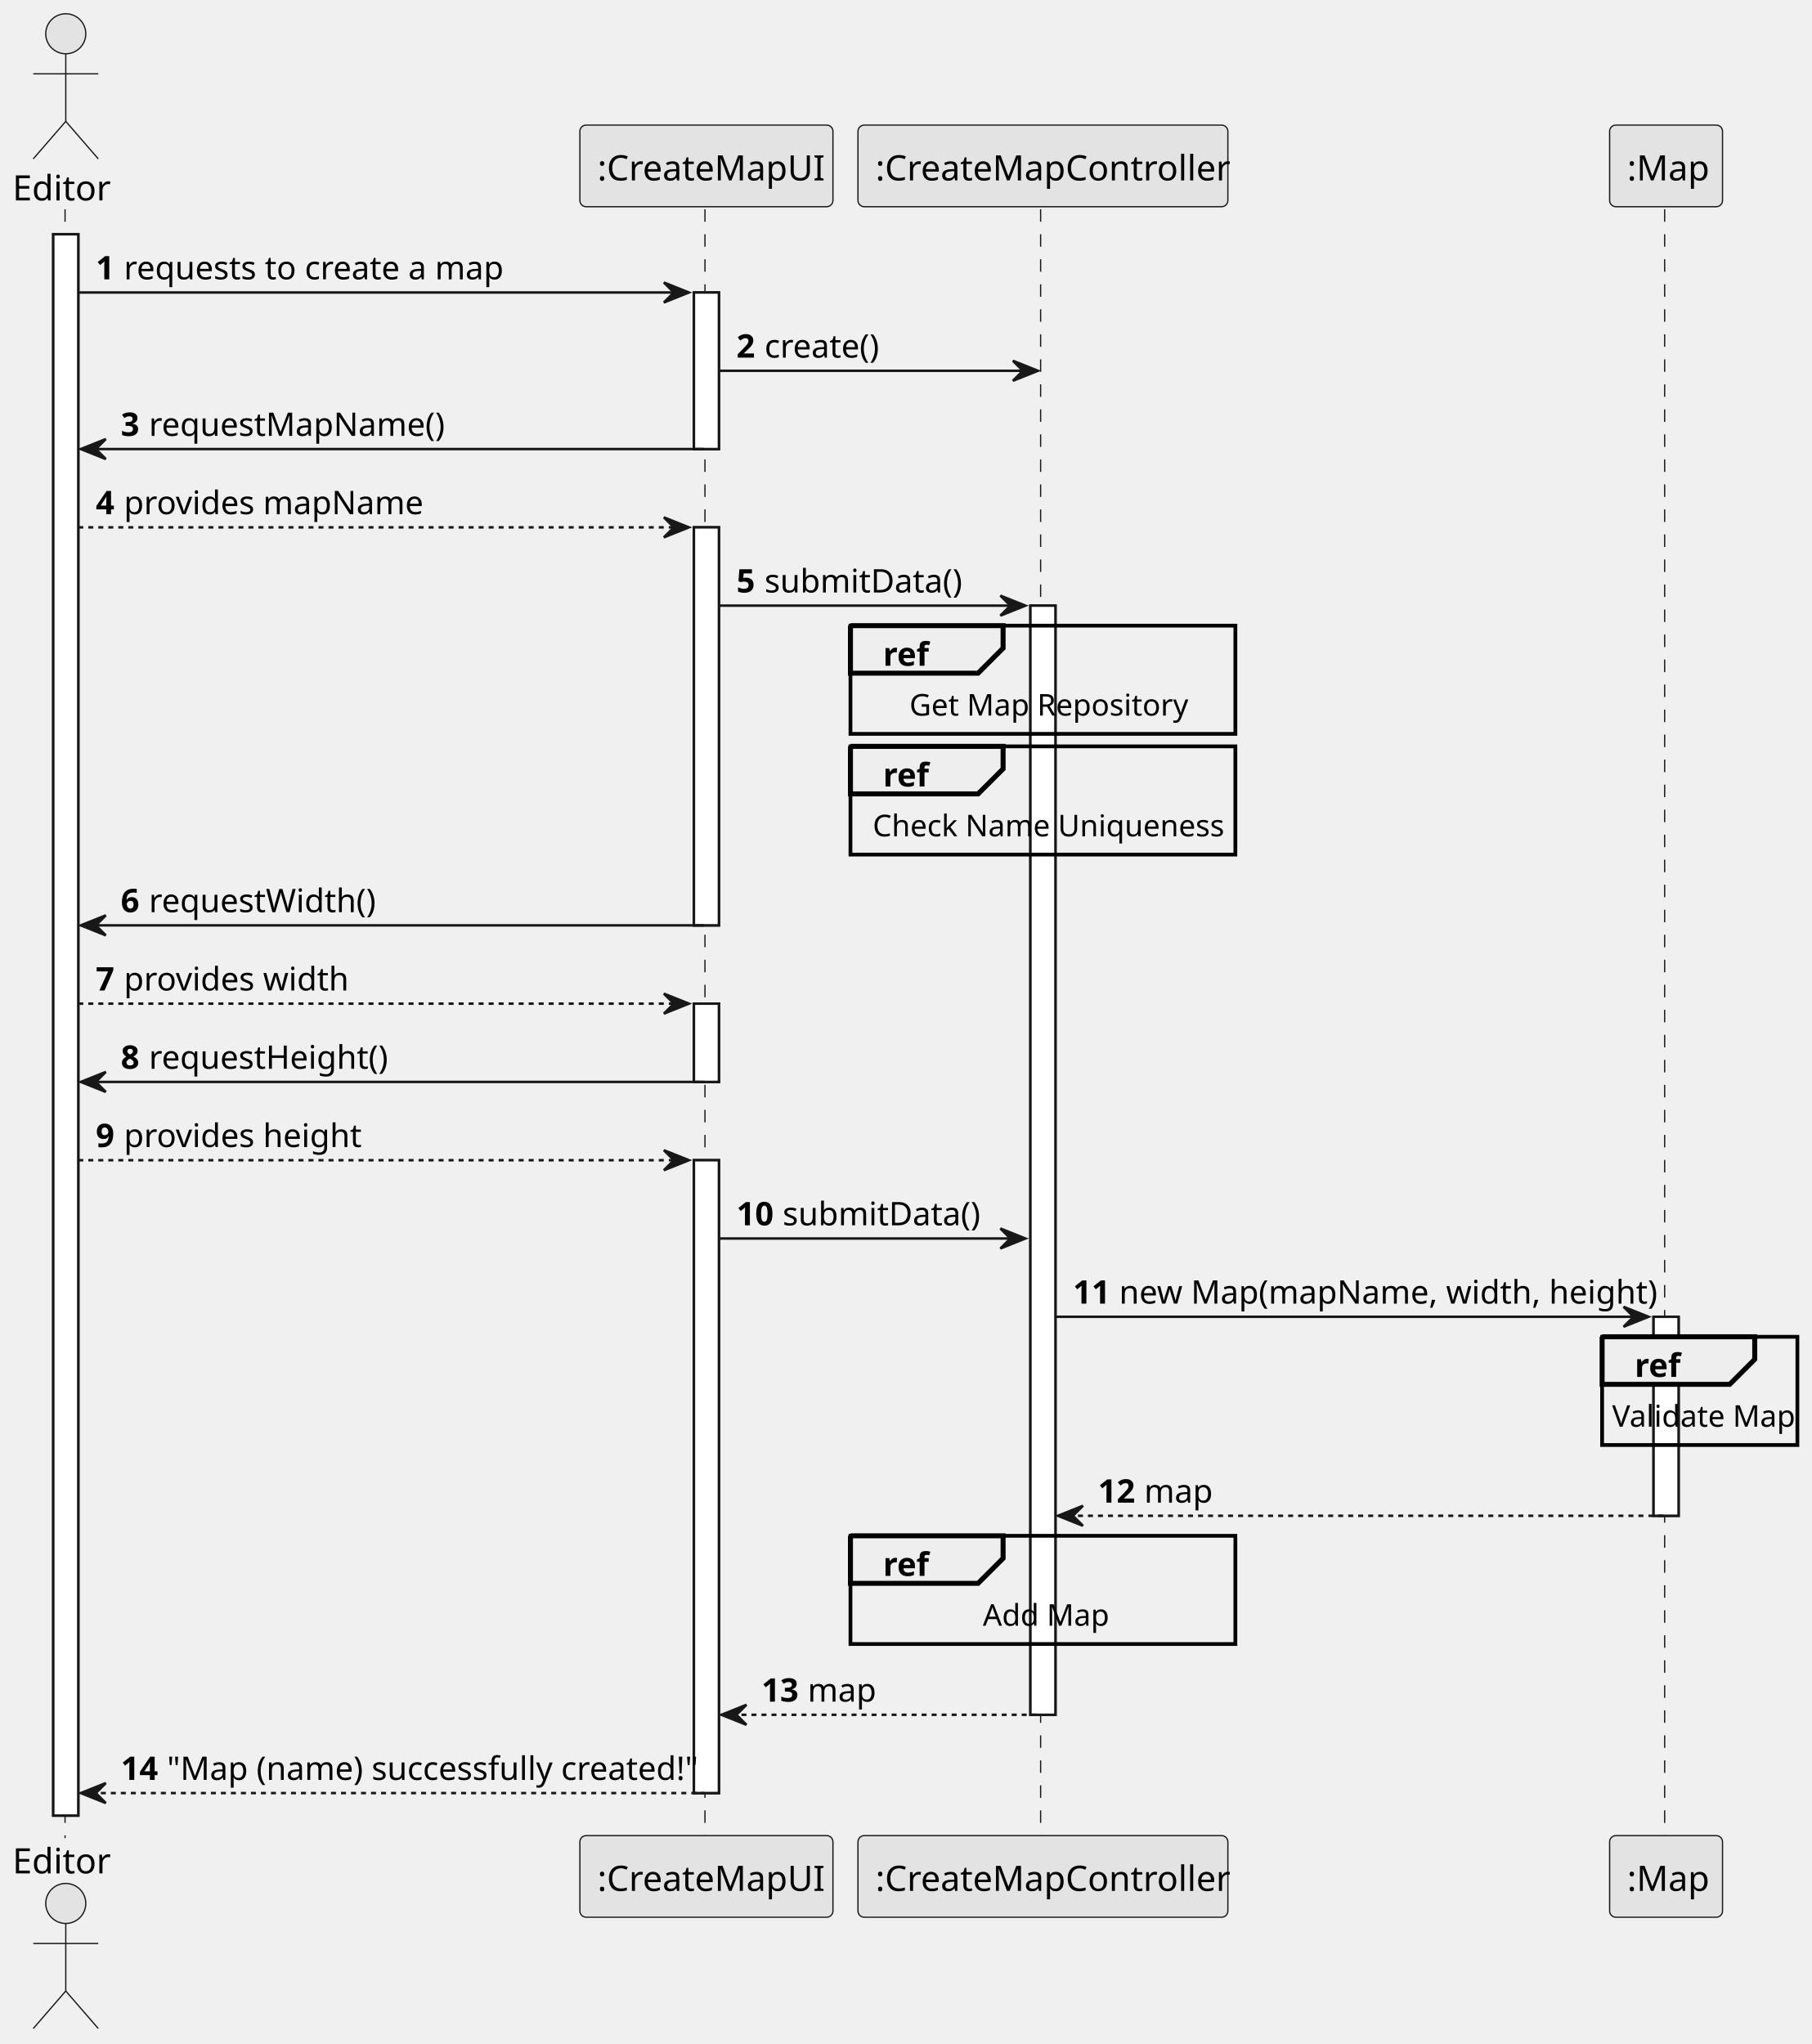
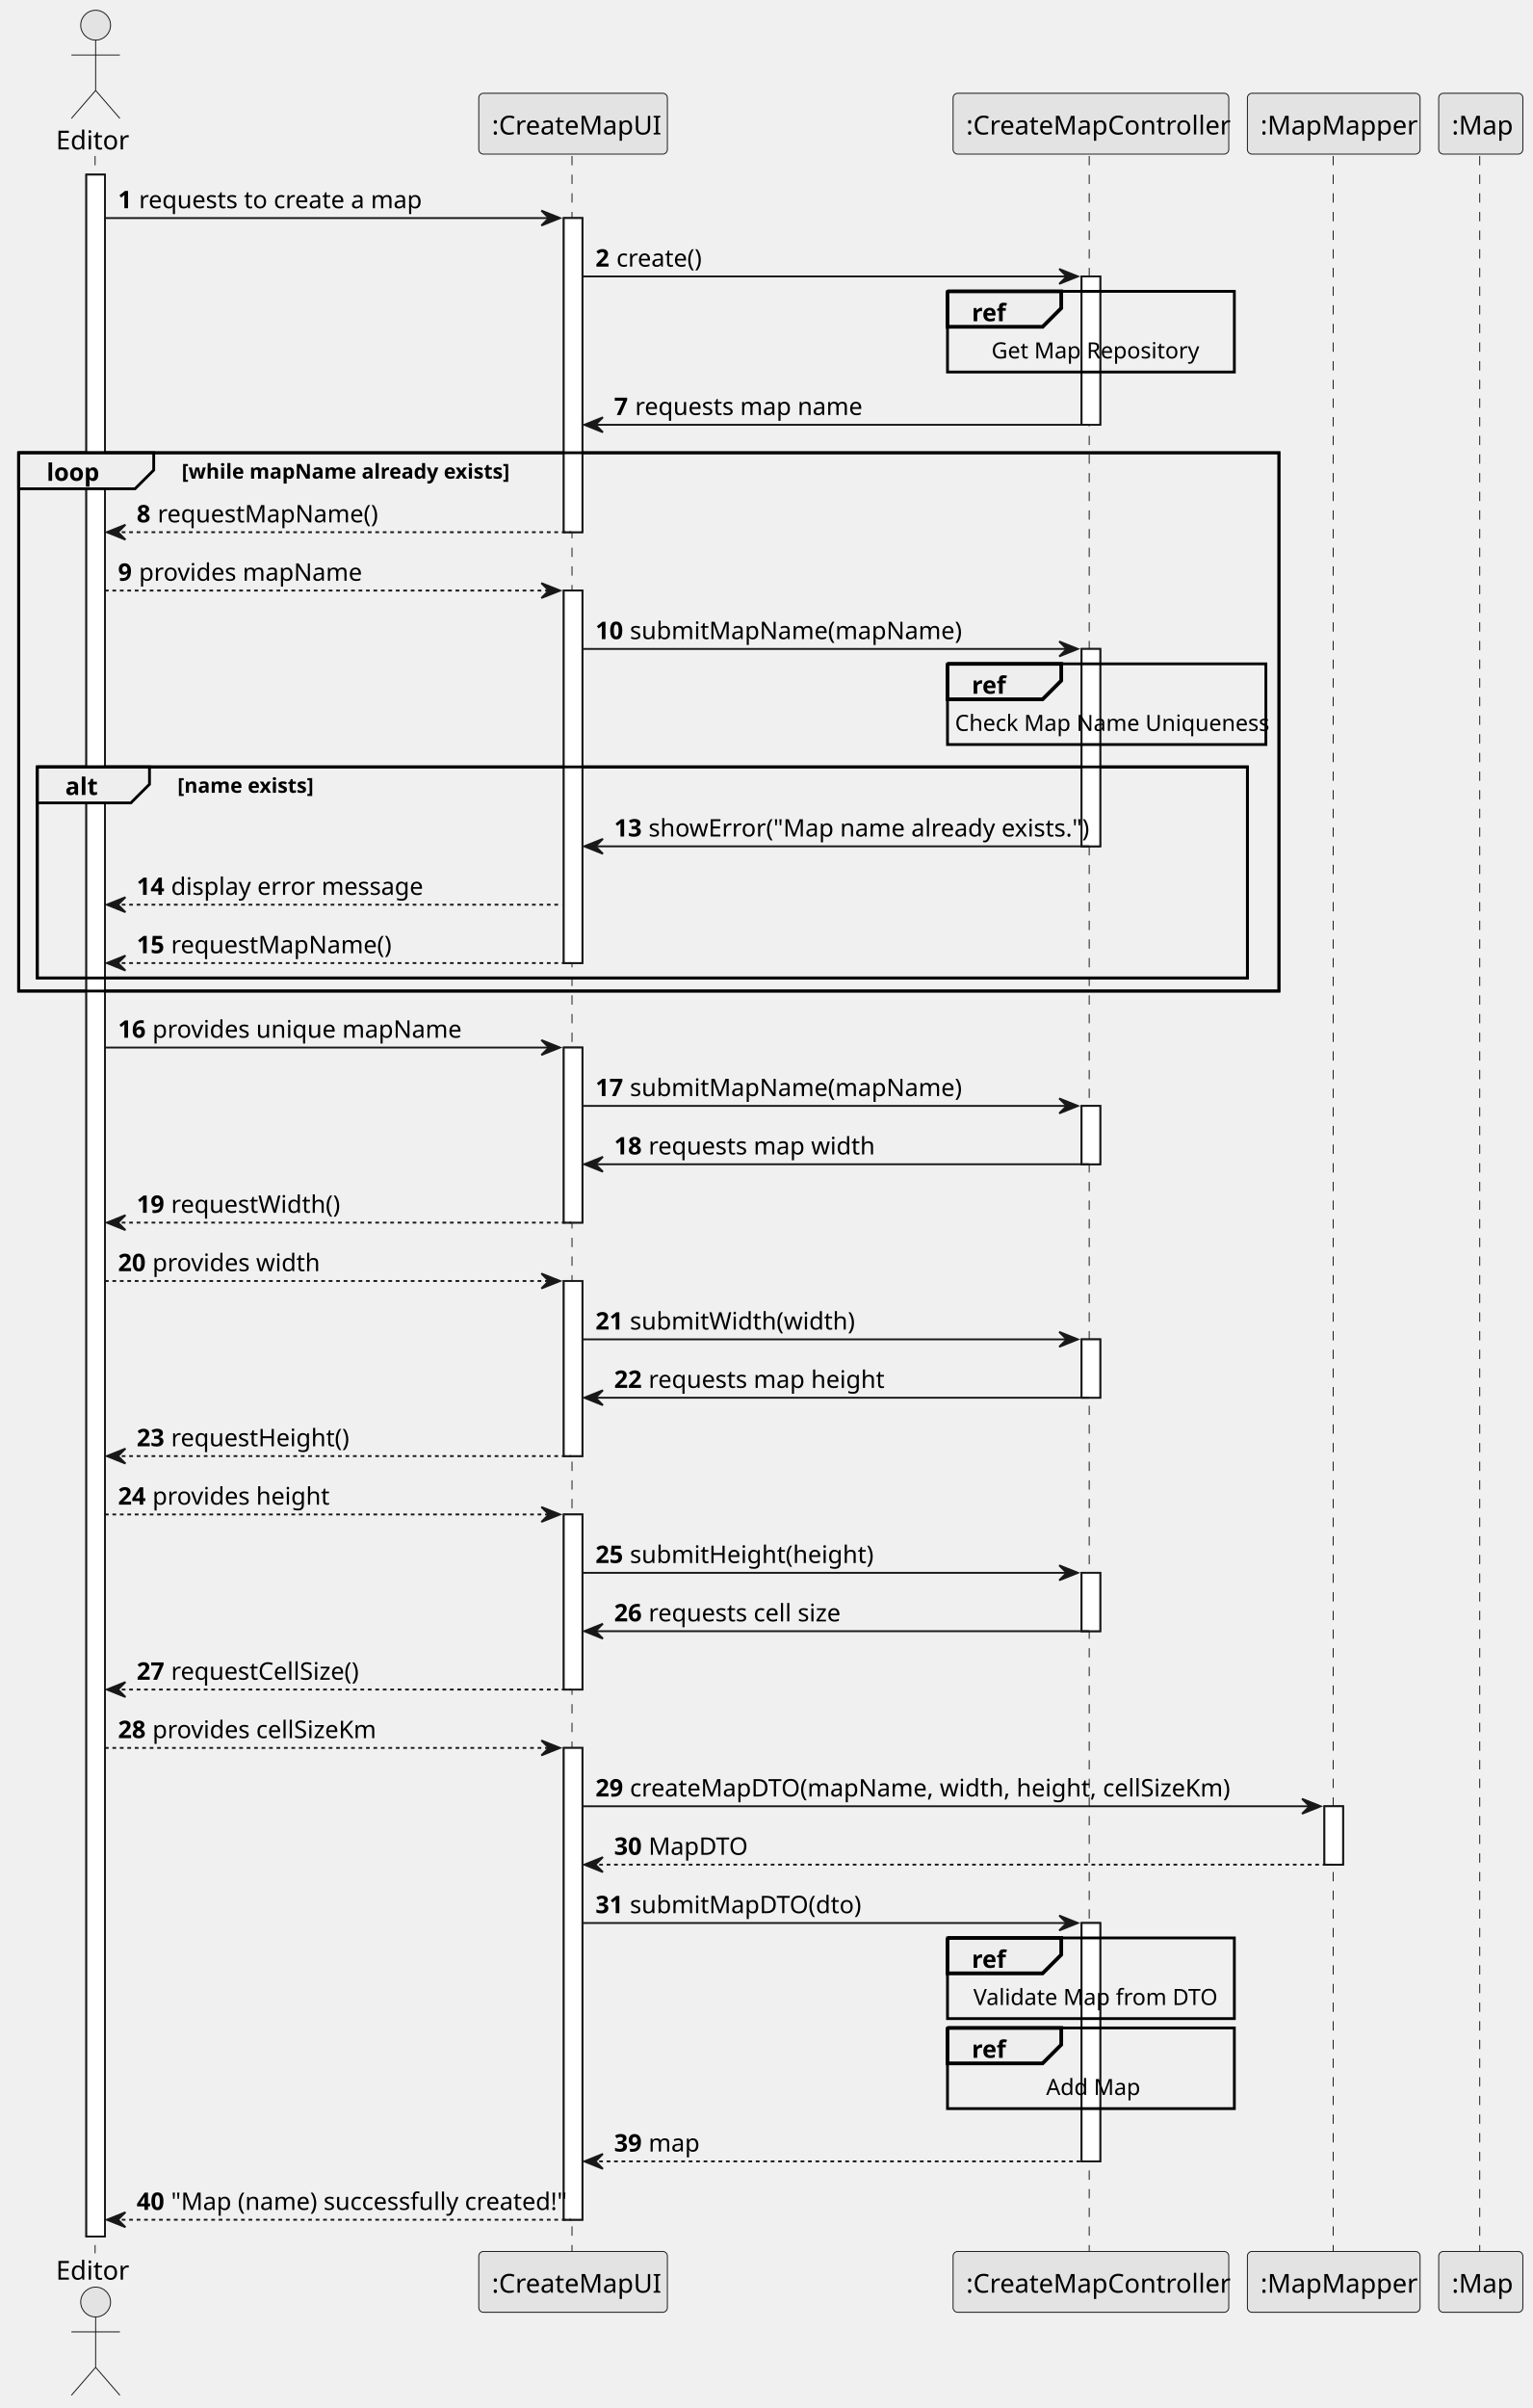
- <svg xmlns="http://www.w3.org/2000/svg" contentStyleType="text/css" height="817px" preserveAspectRatio="none" style="width:724px;height:817px;background:#FFFFFF;" version="1.1" viewBox="0 0 724 817" width="724px" zoomAndPan="magnify">
+ <svg xmlns="http://www.w3.org/2000/svg" contentStyleType="text/css" height="1291px" preserveAspectRatio="none" style="width:822px;height:1291px;background:#FFFFFF;" version="1.1" viewBox="0 0 822 1291" width="822px" zoomAndPan="magnify">
  <defs />
  <g>
-     <rect fill="#FFFFFF" height="632.082" style="stroke:#181818;stroke-width:1.0;" width="10" x="21.286" y="93.621" />
-     <rect fill="#FFFFFF" height="62.582" style="stroke:#181818;stroke-width:1.0;" width="10" x="277.328" y="116.912" />
-     <rect fill="#FFFFFF" height="159.086" style="stroke:#181818;stroke-width:1.0;" width="10" x="277.328" y="210.785" />
-     <rect fill="#FFFFFF" height="31.291" style="stroke:#181818;stroke-width:1.0;" width="10" x="277.328" y="401.162" />
-     <rect fill="#FFFFFF" height="252.959" style="stroke:#181818;stroke-width:1.0;" width="10" x="277.328" y="463.744" />
-     <rect fill="#FFFFFF" height="443.336" style="stroke:#181818;stroke-width:1.0;" width="10" x="411.817" y="242.076" />
-     <rect fill="#FFFFFF" height="79.543" style="stroke:#181818;stroke-width:1.0;" width="10" x="660.866" y="526.326" />
-     <line style="stroke:#181818;stroke-width:0.5;stroke-dasharray:5.0,5.0;" x1="26" x2="26" y1="83.621" y2="734.703" />
-     <line style="stroke:#181818;stroke-width:0.5;stroke-dasharray:5.0,5.0;" x1="281.756" x2="281.756" y1="83.621" y2="734.703" />
-     <line style="stroke:#181818;stroke-width:0.5;stroke-dasharray:5.0,5.0;" x1="415.9" x2="415.9" y1="83.621" y2="734.703" />
-     <line style="stroke:#181818;stroke-width:0.5;stroke-dasharray:5.0,5.0;" x1="665.304" x2="665.304" y1="83.621" y2="734.703" />
-     <text fill="#000000" font-family="sans-serif" font-size="14" lengthAdjust="spacing" textLength="36.572" x="5" y="80.107">Editor</text>
-     <ellipse cx="26.286" cy="13.5" fill="#E3E3E3" rx="8" ry="8" style="stroke:#181818;stroke-width:0.5;" />
-     <path d="M26.286,21.5 L26.286,48.5 M13.286,29.5 L39.286,29.5 M26.286,48.5 L13.286,63.5 M26.286,48.5 L39.286,63.5 " fill="none" style="stroke:#181818;stroke-width:0.5;" />
-     <text fill="#000000" font-family="sans-serif" font-size="14" lengthAdjust="spacing" textLength="36.572" x="5" y="748.811">Editor</text>
-     <ellipse cx="26.286" cy="760.824" fill="#E3E3E3" rx="8" ry="8" style="stroke:#181818;stroke-width:0.5;" />
-     <path d="M26.286,768.824 L26.286,795.824 M13.286,776.824 L39.286,776.824 M26.286,795.824 L13.286,810.824 M26.286,795.824 L39.286,810.824 " fill="none" style="stroke:#181818;stroke-width:0.5;" />
-     <rect fill="#E3E3E3" height="32.621" rx="2.5" ry="2.5" style="stroke:#181818;stroke-width:0.5;" width="101.144" x="231.756" y="50" />
-     <text fill="#000000" font-family="sans-serif" font-size="14" lengthAdjust="spacing" textLength="87.144" x="238.756" y="72.107">:CreateMapUI</text>
-     <rect fill="#E3E3E3" height="32.621" rx="2.5" ry="2.5" style="stroke:#181818;stroke-width:0.5;" width="101.144" x="231.756" y="733.703" />
-     <text fill="#000000" font-family="sans-serif" font-size="14" lengthAdjust="spacing" textLength="87.144" x="238.756" y="755.811">:CreateMapUI</text>
-     <rect fill="#E3E3E3" height="32.621" rx="2.5" ry="2.5" style="stroke:#181818;stroke-width:0.5;" width="147.834" x="342.9" y="50" />
-     <text fill="#000000" font-family="sans-serif" font-size="14" lengthAdjust="spacing" textLength="133.834" x="349.9" y="72.107">:CreateMapController</text>
-     <rect fill="#E3E3E3" height="32.621" rx="2.5" ry="2.5" style="stroke:#181818;stroke-width:0.5;" width="147.834" x="342.9" y="733.703" />
-     <text fill="#000000" font-family="sans-serif" font-size="14" lengthAdjust="spacing" textLength="133.834" x="349.9" y="755.811">:CreateMapController</text>
-     <rect fill="#E3E3E3" height="32.621" rx="2.5" ry="2.5" style="stroke:#181818;stroke-width:0.5;" width="45.124" x="643.304" y="50" />
-     <text fill="#000000" font-family="sans-serif" font-size="14" lengthAdjust="spacing" textLength="31.124" x="650.304" y="72.107">:Map</text>
-     <rect fill="#E3E3E3" height="32.621" rx="2.5" ry="2.5" style="stroke:#181818;stroke-width:0.5;" width="45.124" x="643.304" y="733.703" />
-     <text fill="#000000" font-family="sans-serif" font-size="14" lengthAdjust="spacing" textLength="31.124" x="650.304" y="755.811">:Map</text>
-     <rect fill="#FFFFFF" height="632.082" style="stroke:#181818;stroke-width:1.0;" width="10" x="21.286" y="93.621" />
-     <rect fill="#FFFFFF" height="62.582" style="stroke:#181818;stroke-width:1.0;" width="10" x="277.328" y="116.912" />
-     <rect fill="#FFFFFF" height="159.086" style="stroke:#181818;stroke-width:1.0;" width="10" x="277.328" y="210.785" />
-     <rect fill="#FFFFFF" height="31.291" style="stroke:#181818;stroke-width:1.0;" width="10" x="277.328" y="401.162" />
-     <rect fill="#FFFFFF" height="252.959" style="stroke:#181818;stroke-width:1.0;" width="10" x="277.328" y="463.744" />
-     <rect fill="#FFFFFF" height="443.336" style="stroke:#181818;stroke-width:1.0;" width="10" x="411.817" y="242.076" />
-     <rect fill="#FFFFFF" height="79.543" style="stroke:#181818;stroke-width:1.0;" width="10" x="660.866" y="526.326" />
-     <polygon fill="#181818" points="265.328,112.912,275.328,116.912,265.328,120.912,269.328,116.912" style="stroke:#181818;stroke-width:1.0;" />
-     <line style="stroke:#181818;stroke-width:1.0;" x1="31.286" x2="271.328" y1="116.912" y2="116.912" />
-     <text fill="#000000" font-family="sans-serif" font-size="13" font-weight="bold" lengthAdjust="spacing" textLength="7.23" x="38.286" y="111.649">1</text>
-     <text fill="#000000" font-family="sans-serif" font-size="13" lengthAdjust="spacing" textLength="143.8" x="49.516" y="111.649">requests to create a map</text>
-     <polygon fill="#181818" points="404.817,144.203,414.817,148.203,404.817,152.203,408.817,148.203" style="stroke:#181818;stroke-width:1.0;" />
-     <line style="stroke:#181818;stroke-width:1.0;" x1="287.328" x2="410.817" y1="148.203" y2="148.203" />
-     <text fill="#000000" font-family="sans-serif" font-size="13" font-weight="bold" lengthAdjust="spacing" textLength="7.23" x="294.328" y="142.94">2</text>
-     <text fill="#000000" font-family="sans-serif" font-size="13" lengthAdjust="spacing" textLength="44.789" x="305.558" y="142.94">create()</text>
-     <polygon fill="#181818" points="42.286,175.494,32.286,179.494,42.286,183.494,38.286,179.494" style="stroke:#181818;stroke-width:1.0;" />
-     <line style="stroke:#181818;stroke-width:1.0;" x1="36.286" x2="281.328" y1="179.494" y2="179.494" />
-     <text fill="#000000" font-family="sans-serif" font-size="13" font-weight="bold" lengthAdjust="spacing" textLength="7.23" x="48.286" y="174.231">3</text>
-     <text fill="#000000" font-family="sans-serif" font-size="13" lengthAdjust="spacing" textLength="111.985" x="59.516" y="174.231">requestMapName()</text>
-     <polygon fill="#181818" points="265.328,206.785,275.328,210.785,265.328,214.785,269.328,210.785" style="stroke:#181818;stroke-width:1.0;" />
-     <line style="stroke:#181818;stroke-width:1.0;stroke-dasharray:2.0,2.0;" x1="31.286" x2="271.328" y1="210.785" y2="210.785" />
-     <text fill="#000000" font-family="sans-serif" font-size="13" font-weight="bold" lengthAdjust="spacing" textLength="7.23" x="38.286" y="205.523">4</text>
-     <text fill="#000000" font-family="sans-serif" font-size="13" lengthAdjust="spacing" textLength="112.715" x="49.516" y="205.523">provides mapName</text>
-     <polygon fill="#181818" points="399.817,238.076,409.817,242.076,399.817,246.076,403.817,242.076" style="stroke:#181818;stroke-width:1.0;" />
-     <line style="stroke:#181818;stroke-width:1.0;" x1="287.328" x2="405.817" y1="242.076" y2="242.076" />
-     <text fill="#000000" font-family="sans-serif" font-size="13" font-weight="bold" lengthAdjust="spacing" textLength="7.23" x="294.328" y="236.814">5</text>
-     <text fill="#000000" font-family="sans-serif" font-size="13" lengthAdjust="spacing" textLength="74.407" x="305.558" y="236.814">submitData()</text>
-     <rect fill="none" height="43.252" style="stroke:#000000;stroke-width:1.5;" width="153.834" x="339.9" y="250.076" />
-     <path d="M339.9,250.076 L400.9,250.076 L400.9,259.076 L390.9,269.076 L339.9,269.076 L339.9,250.076 " fill="#EEEEEE" style="stroke:#000000;stroke-width:2.0;" />
-     <text fill="#000000" font-family="sans-serif" font-size="13" font-weight="bold" lengthAdjust="spacing" textLength="16.618" x="352.9" y="266.104">ref</text>
-     <text fill="#000000" font-family="sans-serif" font-size="12" lengthAdjust="spacing" textLength="106.711" x="363.462" y="286.025">Get Map Repository</text>
-     <rect fill="none" height="43.252" style="stroke:#000000;stroke-width:1.5;" width="153.834" x="339.9" y="298.328" />
-     <path d="M339.9,298.328 L400.9,298.328 L400.9,307.328 L390.9,317.328 L339.9,317.328 L339.9,298.328 " fill="#EEEEEE" style="stroke:#000000;stroke-width:2.0;" />
-     <text fill="#000000" font-family="sans-serif" font-size="13" font-weight="bold" lengthAdjust="spacing" textLength="16.618" x="352.9" y="314.356">ref</text>
-     <text fill="#000000" font-family="sans-serif" font-size="12" lengthAdjust="spacing" textLength="136.066" x="348.784" y="334.277">Check Name Uniqueness</text>
-     <polygon fill="#181818" points="42.286,365.871,32.286,369.871,42.286,373.871,38.286,369.871" style="stroke:#181818;stroke-width:1.0;" />
-     <line style="stroke:#181818;stroke-width:1.0;" x1="36.286" x2="281.328" y1="369.871" y2="369.871" />
-     <text fill="#000000" font-family="sans-serif" font-size="13" font-weight="bold" lengthAdjust="spacing" textLength="7.23" x="48.286" y="364.608">6</text>
-     <text fill="#000000" font-family="sans-serif" font-size="13" lengthAdjust="spacing" textLength="85.249" x="59.516" y="364.608">requestWidth()</text>
-     <polygon fill="#181818" points="265.328,397.162,275.328,401.162,265.328,405.162,269.328,401.162" style="stroke:#181818;stroke-width:1.0;" />
-     <line style="stroke:#181818;stroke-width:1.0;stroke-dasharray:2.0,2.0;" x1="31.286" x2="271.328" y1="401.162" y2="401.162" />
-     <text fill="#000000" font-family="sans-serif" font-size="13" font-weight="bold" lengthAdjust="spacing" textLength="7.23" x="38.286" y="395.899">7</text>
-     <text fill="#000000" font-family="sans-serif" font-size="13" lengthAdjust="spacing" textLength="83.097" x="49.516" y="395.899">provides width</text>
-     <polygon fill="#181818" points="42.286,428.453,32.286,432.453,42.286,436.453,38.286,432.453" style="stroke:#181818;stroke-width:1.0;" />
-     <line style="stroke:#181818;stroke-width:1.0;" x1="36.286" x2="281.328" y1="432.453" y2="432.453" />
-     <text fill="#000000" font-family="sans-serif" font-size="13" font-weight="bold" lengthAdjust="spacing" textLength="7.23" x="48.286" y="427.19">8</text>
-     <text fill="#000000" font-family="sans-serif" font-size="13" lengthAdjust="spacing" textLength="89.597" x="59.516" y="427.19">requestHeight()</text>
-     <polygon fill="#181818" points="265.328,459.744,275.328,463.744,265.328,467.744,269.328,463.744" style="stroke:#181818;stroke-width:1.0;" />
-     <line style="stroke:#181818;stroke-width:1.0;stroke-dasharray:2.0,2.0;" x1="31.286" x2="271.328" y1="463.744" y2="463.744" />
-     <text fill="#000000" font-family="sans-serif" font-size="13" font-weight="bold" lengthAdjust="spacing" textLength="7.23" x="38.286" y="458.481">9</text>
-     <text fill="#000000" font-family="sans-serif" font-size="13" lengthAdjust="spacing" textLength="88.169" x="49.516" y="458.481">provides height</text>
-     <polygon fill="#181818" points="399.817,491.035,409.817,495.035,399.817,499.035,403.817,495.035" style="stroke:#181818;stroke-width:1.0;" />
-     <line style="stroke:#181818;stroke-width:1.0;" x1="287.328" x2="405.817" y1="495.035" y2="495.035" />
-     <text fill="#000000" font-family="sans-serif" font-size="13" font-weight="bold" lengthAdjust="spacing" textLength="14.46" x="294.328" y="489.772">10</text>
-     <text fill="#000000" font-family="sans-serif" font-size="13" lengthAdjust="spacing" textLength="74.407" x="312.788" y="489.772">submitData()</text>
-     <polygon fill="#181818" points="648.866,522.326,658.866,526.326,648.866,530.326,652.866,526.326" style="stroke:#181818;stroke-width:1.0;" />
-     <line style="stroke:#181818;stroke-width:1.0;" x1="421.817" x2="654.866" y1="526.326" y2="526.326" />
-     <text fill="#000000" font-family="sans-serif" font-size="13" font-weight="bold" lengthAdjust="spacing" textLength="14.46" x="428.817" y="521.063">11</text>
-     <text fill="#000000" font-family="sans-serif" font-size="13" lengthAdjust="spacing" textLength="201.589" x="447.277" y="521.063">new Map(mapName, width, height)</text>
-     <rect fill="none" height="43.252" style="stroke:#000000;stroke-width:1.5;" width="78.043" x="640.304" y="534.326" />
-     <path d="M640.304,534.326 L701.304,534.326 L701.304,543.326 L691.304,553.326 L640.304,553.326 L640.304,534.326 " fill="#EEEEEE" style="stroke:#000000;stroke-width:2.0;" />
-     <text fill="#000000" font-family="sans-serif" font-size="13" font-weight="bold" lengthAdjust="spacing" textLength="16.618" x="653.304" y="550.355">ref</text>
-     <text fill="#000000" font-family="sans-serif" font-size="12" lengthAdjust="spacing" textLength="70.043" x="644.304" y="570.275">Validate Map</text>
-     <polygon fill="#181818" points="432.817,601.869,422.817,605.869,432.817,609.869,428.817,605.869" style="stroke:#181818;stroke-width:1.0;" />
-     <line style="stroke:#181818;stroke-width:1.0;stroke-dasharray:2.0,2.0;" x1="426.817" x2="664.866" y1="605.869" y2="605.869" />
-     <text fill="#000000" font-family="sans-serif" font-size="13" font-weight="bold" lengthAdjust="spacing" textLength="14.46" x="438.817" y="600.606">12</text>
-     <text fill="#000000" font-family="sans-serif" font-size="13" lengthAdjust="spacing" textLength="25.289" x="457.277" y="600.606">map</text>
-     <rect fill="none" height="43.252" style="stroke:#000000;stroke-width:1.5;" width="153.834" x="339.9" y="613.869" />
-     <path d="M339.9,613.869 L400.9,613.869 L400.9,622.869 L390.9,632.869 L339.9,632.869 L339.9,613.869 " fill="#EEEEEE" style="stroke:#000000;stroke-width:2.0;" />
-     <text fill="#000000" font-family="sans-serif" font-size="13" font-weight="bold" lengthAdjust="spacing" textLength="16.618" x="352.9" y="629.898">ref</text>
-     <text fill="#000000" font-family="sans-serif" font-size="12" lengthAdjust="spacing" textLength="48.029" x="392.803" y="649.818">Add Map</text>
-     <polygon fill="#181818" points="298.328,681.412,288.328,685.412,298.328,689.412,294.328,685.412" style="stroke:#181818;stroke-width:1.0;" />
-     <line style="stroke:#181818;stroke-width:1.0;stroke-dasharray:2.0,2.0;" x1="292.328" x2="415.817" y1="685.412" y2="685.412" />
-     <text fill="#000000" font-family="sans-serif" font-size="13" font-weight="bold" lengthAdjust="spacing" textLength="14.46" x="304.328" y="680.149">13</text>
-     <text fill="#000000" font-family="sans-serif" font-size="13" lengthAdjust="spacing" textLength="25.289" x="322.788" y="680.149">map</text>
-     <polygon fill="#181818" points="42.286,712.703,32.286,716.703,42.286,720.703,38.286,716.703" style="stroke:#181818;stroke-width:1.0;" />
-     <line style="stroke:#181818;stroke-width:1.0;stroke-dasharray:2.0,2.0;" x1="36.286" x2="281.328" y1="716.703" y2="716.703" />
-     <text fill="#000000" font-family="sans-serif" font-size="13" font-weight="bold" lengthAdjust="spacing" textLength="14.46" x="48.286" y="711.44">14</text>
-     <text fill="#000000" font-family="sans-serif" font-size="13" lengthAdjust="spacing" textLength="203.582" x="66.746" y="711.44">"Map (name) successfully created!"</text>
+     <rect fill="#FFFFFF" height="1105.447" style="stroke:#181818;stroke-width:1.0;" width="10" x="46.286" y="93.621" />
+     <rect fill="#FFFFFF" height="168.416" style="stroke:#181818;stroke-width:1.0;" width="10" x="302.328" y="116.912" />
+     <rect fill="#FFFFFF" height="199.707" style="stroke:#181818;stroke-width:1.0;" width="10" x="302.328" y="316.619" />
+     <rect fill="#FFFFFF" height="93.873" style="stroke:#181818;stroke-width:1.0;" width="10" x="302.328" y="561.617" />
+     <rect fill="#FFFFFF" height="93.873" style="stroke:#181818;stroke-width:1.0;" width="10" x="302.328" y="686.781" />
+     <rect fill="#FFFFFF" height="93.873" style="stroke:#181818;stroke-width:1.0;" width="10" x="302.328" y="811.945" />
+     <rect fill="#FFFFFF" height="252.959" style="stroke:#181818;stroke-width:1.0;" width="10" x="302.328" y="937.109" />
+     <rect fill="#FFFFFF" height="79.543" style="stroke:#181818;stroke-width:1.0;" width="10" x="580.035" y="148.203" />
+     <rect fill="#FFFFFF" height="105.834" style="stroke:#181818;stroke-width:1.0;" width="10" x="580.035" y="347.91" />
+     <rect fill="#FFFFFF" height="31.291" style="stroke:#181818;stroke-width:1.0;" width="10" x="580.035" y="592.908" />
+     <rect fill="#FFFFFF" height="31.291" style="stroke:#181818;stroke-width:1.0;" width="10" x="580.035" y="718.072" />
+     <rect fill="#FFFFFF" height="31.291" style="stroke:#181818;stroke-width:1.0;" width="10" x="580.035" y="843.236" />
+     <rect fill="#FFFFFF" height="127.795" style="stroke:#181818;stroke-width:1.0;" width="10" x="580.035" y="1030.982" />
+     <rect fill="#FFFFFF" height="31.291" style="stroke:#181818;stroke-width:1.0;" width="10" x="710.248" y="968.4" />
+     <rect fill="none" height="288.58" style="stroke:#000000;stroke-width:1.5;" width="675.862" x="10" y="242.746" />
+     <rect fill="none" height="113.164" style="stroke:#000000;stroke-width:1.5;" width="648.952" x="20" y="411.162" />
+     <line style="stroke:#181818;stroke-width:0.5;stroke-dasharray:5.0,5.0;" x1="51" x2="51" y1="83.621" y2="1208.068" />
+     <line style="stroke:#181818;stroke-width:0.5;stroke-dasharray:5.0,5.0;" x1="306.756" x2="306.756" y1="83.621" y2="1208.068" />
+     <line style="stroke:#181818;stroke-width:0.5;stroke-dasharray:5.0,5.0;" x1="584.118" x2="584.118" y1="83.621" y2="1208.068" />
+     <line style="stroke:#181818;stroke-width:0.5;stroke-dasharray:5.0,5.0;" x1="714.952" x2="714.952" y1="83.621" y2="1208.068" />
+     <line style="stroke:#181818;stroke-width:0.5;stroke-dasharray:5.0,5.0;" x1="793.544" x2="793.544" y1="83.621" y2="1208.068" />
+     <text fill="#000000" font-family="sans-serif" font-size="14" lengthAdjust="spacing" textLength="36.572" x="30" y="80.107">Editor</text>
+     <ellipse cx="51.286" cy="13.5" fill="#E3E3E3" rx="8" ry="8" style="stroke:#181818;stroke-width:0.5;" />
+     <path d="M51.286,21.5 L51.286,48.5 M38.286,29.5 L64.286,29.5 M51.286,48.5 L38.286,63.5 M51.286,48.5 L64.286,63.5 " fill="none" style="stroke:#181818;stroke-width:0.5;" />
+     <text fill="#000000" font-family="sans-serif" font-size="14" lengthAdjust="spacing" textLength="36.572" x="30" y="1222.176">Editor</text>
+     <ellipse cx="51.286" cy="1234.189" fill="#E3E3E3" rx="8" ry="8" style="stroke:#181818;stroke-width:0.5;" />
+     <path d="M51.286,1242.189 L51.286,1269.189 M38.286,1250.189 L64.286,1250.189 M51.286,1269.189 L38.286,1284.189 M51.286,1269.189 L64.286,1284.189 " fill="none" style="stroke:#181818;stroke-width:0.5;" />
+     <rect fill="#E3E3E3" height="32.621" rx="2.5" ry="2.5" style="stroke:#181818;stroke-width:0.5;" width="101.144" x="256.756" y="50" />
+     <text fill="#000000" font-family="sans-serif" font-size="14" lengthAdjust="spacing" textLength="87.144" x="263.756" y="72.107">:CreateMapUI</text>
+     <rect fill="#E3E3E3" height="32.621" rx="2.5" ry="2.5" style="stroke:#181818;stroke-width:0.5;" width="101.144" x="256.756" y="1207.068" />
+     <text fill="#000000" font-family="sans-serif" font-size="14" lengthAdjust="spacing" textLength="87.144" x="263.756" y="1229.176">:CreateMapUI</text>
+     <rect fill="#E3E3E3" height="32.621" rx="2.5" ry="2.5" style="stroke:#181818;stroke-width:0.5;" width="147.834" x="511.118" y="50" />
+     <text fill="#000000" font-family="sans-serif" font-size="14" lengthAdjust="spacing" textLength="133.834" x="518.118" y="72.107">:CreateMapController</text>
+     <rect fill="#E3E3E3" height="32.621" rx="2.5" ry="2.5" style="stroke:#181818;stroke-width:0.5;" width="147.834" x="511.118" y="1207.068" />
+     <text fill="#000000" font-family="sans-serif" font-size="14" lengthAdjust="spacing" textLength="133.834" x="518.118" y="1229.176">:CreateMapController</text>
+     <rect fill="#E3E3E3" height="32.621" rx="2.5" ry="2.5" style="stroke:#181818;stroke-width:0.5;" width="92.593" x="668.952" y="50" />
+     <text fill="#000000" font-family="sans-serif" font-size="14" lengthAdjust="spacing" textLength="78.593" x="675.952" y="72.107">:MapMapper</text>
+     <rect fill="#E3E3E3" height="32.621" rx="2.5" ry="2.5" style="stroke:#181818;stroke-width:0.5;" width="92.593" x="668.952" y="1207.068" />
+     <text fill="#000000" font-family="sans-serif" font-size="14" lengthAdjust="spacing" textLength="78.593" x="675.952" y="1229.176">:MapMapper</text>
+     <rect fill="#E3E3E3" height="32.621" rx="2.5" ry="2.5" style="stroke:#181818;stroke-width:0.5;" width="45.124" x="771.544" y="50" />
+     <text fill="#000000" font-family="sans-serif" font-size="14" lengthAdjust="spacing" textLength="31.124" x="778.544" y="72.107">:Map</text>
+     <rect fill="#E3E3E3" height="32.621" rx="2.5" ry="2.5" style="stroke:#181818;stroke-width:0.5;" width="45.124" x="771.544" y="1207.068" />
+     <text fill="#000000" font-family="sans-serif" font-size="14" lengthAdjust="spacing" textLength="31.124" x="778.544" y="1229.176">:Map</text>
+     <rect fill="#FFFFFF" height="1105.447" style="stroke:#181818;stroke-width:1.0;" width="10" x="46.286" y="93.621" />
+     <rect fill="#FFFFFF" height="168.416" style="stroke:#181818;stroke-width:1.0;" width="10" x="302.328" y="116.912" />
+     <rect fill="#FFFFFF" height="199.707" style="stroke:#181818;stroke-width:1.0;" width="10" x="302.328" y="316.619" />
+     <rect fill="#FFFFFF" height="93.873" style="stroke:#181818;stroke-width:1.0;" width="10" x="302.328" y="561.617" />
+     <rect fill="#FFFFFF" height="93.873" style="stroke:#181818;stroke-width:1.0;" width="10" x="302.328" y="686.781" />
+     <rect fill="#FFFFFF" height="93.873" style="stroke:#181818;stroke-width:1.0;" width="10" x="302.328" y="811.945" />
+     <rect fill="#FFFFFF" height="252.959" style="stroke:#181818;stroke-width:1.0;" width="10" x="302.328" y="937.109" />
+     <rect fill="#FFFFFF" height="79.543" style="stroke:#181818;stroke-width:1.0;" width="10" x="580.035" y="148.203" />
+     <rect fill="#FFFFFF" height="105.834" style="stroke:#181818;stroke-width:1.0;" width="10" x="580.035" y="347.91" />
+     <rect fill="#FFFFFF" height="31.291" style="stroke:#181818;stroke-width:1.0;" width="10" x="580.035" y="592.908" />
+     <rect fill="#FFFFFF" height="31.291" style="stroke:#181818;stroke-width:1.0;" width="10" x="580.035" y="718.072" />
+     <rect fill="#FFFFFF" height="31.291" style="stroke:#181818;stroke-width:1.0;" width="10" x="580.035" y="843.236" />
+     <rect fill="#FFFFFF" height="127.795" style="stroke:#181818;stroke-width:1.0;" width="10" x="580.035" y="1030.982" />
+     <rect fill="#FFFFFF" height="31.291" style="stroke:#181818;stroke-width:1.0;" width="10" x="710.248" y="968.4" />
+     <polygon fill="#181818" points="290.328,112.912,300.328,116.912,290.328,120.912,294.328,116.912" style="stroke:#181818;stroke-width:1.0;" />
+     <line style="stroke:#181818;stroke-width:1.0;" x1="56.286" x2="296.328" y1="116.912" y2="116.912" />
+     <text fill="#000000" font-family="sans-serif" font-size="13" font-weight="bold" lengthAdjust="spacing" textLength="7.23" x="63.286" y="111.649">1</text>
+     <text fill="#000000" font-family="sans-serif" font-size="13" lengthAdjust="spacing" textLength="143.8" x="74.516" y="111.649">requests to create a map</text>
+     <polygon fill="#181818" points="568.035,144.203,578.035,148.203,568.035,152.203,572.035,148.203" style="stroke:#181818;stroke-width:1.0;" />
+     <line style="stroke:#181818;stroke-width:1.0;" x1="312.328" x2="574.035" y1="148.203" y2="148.203" />
+     <text fill="#000000" font-family="sans-serif" font-size="13" font-weight="bold" lengthAdjust="spacing" textLength="7.23" x="319.328" y="142.94">2</text>
+     <text fill="#000000" font-family="sans-serif" font-size="13" lengthAdjust="spacing" textLength="44.789" x="330.558" y="142.94">create()</text>
+     <rect fill="none" height="43.252" style="stroke:#000000;stroke-width:1.5;" width="153.834" x="508.118" y="156.203" />
+     <path d="M508.118,156.203 L569.118,156.203 L569.118,165.203 L559.118,175.203 L508.118,175.203 L508.118,156.203 " fill="#EEEEEE" style="stroke:#000000;stroke-width:2.0;" />
+     <text fill="#000000" font-family="sans-serif" font-size="13" font-weight="bold" lengthAdjust="spacing" textLength="16.618" x="521.118" y="172.231">ref</text>
+     <text fill="#000000" font-family="sans-serif" font-size="12" lengthAdjust="spacing" textLength="106.711" x="531.679" y="192.152">Get Map Repository</text>
+     <polygon fill="#181818" points="323.328,223.746,313.328,227.746,323.328,231.746,319.328,227.746" style="stroke:#181818;stroke-width:1.0;" />
+     <line style="stroke:#181818;stroke-width:1.0;" x1="317.328" x2="584.035" y1="227.746" y2="227.746" />
+     <text fill="#000000" font-family="sans-serif" font-size="13" font-weight="bold" lengthAdjust="spacing" textLength="7.23" x="329.328" y="222.483">7</text>
+     <text fill="#000000" font-family="sans-serif" font-size="13" lengthAdjust="spacing" textLength="114.893" x="340.558" y="222.483">requests map name</text>
+     <path d="M10,242.746 L82.435,242.746 L82.435,252.037 L72.435,262.037 L10,262.037 L10,242.746 " fill="#EEEEEE" style="stroke:#000000;stroke-width:1.5;" />
+     <rect fill="none" height="288.58" style="stroke:#000000;stroke-width:1.5;" width="675.862" x="10" y="242.746" />
+     <text fill="#000000" font-family="sans-serif" font-size="13" font-weight="bold" lengthAdjust="spacing" textLength="27.435" x="25" y="257.774">loop</text>
+     <text fill="#000000" font-family="sans-serif" font-size="11" font-weight="bold" lengthAdjust="spacing" textLength="166.294" x="97.435" y="256.616">[while mapName already exists]</text>
+     <polygon fill="#181818" points="67.286,281.328,57.286,285.328,67.286,289.328,63.286,285.328" style="stroke:#181818;stroke-width:1.0;" />
+     <line style="stroke:#181818;stroke-width:1.0;stroke-dasharray:2.0,2.0;" x1="61.286" x2="306.328" y1="285.328" y2="285.328" />
+     <text fill="#000000" font-family="sans-serif" font-size="13" font-weight="bold" lengthAdjust="spacing" textLength="7.23" x="73.286" y="280.065">8</text>
+     <text fill="#000000" font-family="sans-serif" font-size="13" lengthAdjust="spacing" textLength="111.985" x="84.516" y="280.065">requestMapName()</text>
+     <polygon fill="#181818" points="290.328,312.619,300.328,316.619,290.328,320.619,294.328,316.619" style="stroke:#181818;stroke-width:1.0;" />
+     <line style="stroke:#181818;stroke-width:1.0;stroke-dasharray:2.0,2.0;" x1="56.286" x2="296.328" y1="316.619" y2="316.619" />
+     <text fill="#000000" font-family="sans-serif" font-size="13" font-weight="bold" lengthAdjust="spacing" textLength="7.23" x="63.286" y="311.356">9</text>
+     <text fill="#000000" font-family="sans-serif" font-size="13" lengthAdjust="spacing" textLength="112.715" x="74.516" y="311.356">provides mapName</text>
+     <polygon fill="#181818" points="568.035,343.91,578.035,347.91,568.035,351.91,572.035,347.91" style="stroke:#181818;stroke-width:1.0;" />
+     <line style="stroke:#181818;stroke-width:1.0;" x1="312.328" x2="574.035" y1="347.91" y2="347.91" />
+     <text fill="#000000" font-family="sans-serif" font-size="13" font-weight="bold" lengthAdjust="spacing" textLength="14.46" x="319.328" y="342.647">10</text>
+     <text fill="#000000" font-family="sans-serif" font-size="13" lengthAdjust="spacing" textLength="166.88" x="337.788" y="342.647">submitMapName(mapName)</text>
+     <rect fill="none" height="43.252" style="stroke:#000000;stroke-width:1.5;" width="170.744" x="508.118" y="355.91" />
+     <path d="M508.118,355.91 L569.118,355.91 L569.118,364.91 L559.118,374.91 L508.118,374.91 L508.118,355.91 " fill="#EEEEEE" style="stroke:#000000;stroke-width:2.0;" />
+     <text fill="#000000" font-family="sans-serif" font-size="13" font-weight="bold" lengthAdjust="spacing" textLength="16.618" x="521.118" y="371.938">ref</text>
+     <text fill="#000000" font-family="sans-serif" font-size="12" lengthAdjust="spacing" textLength="162.744" x="512.118" y="391.859">Check Map Name Uniqueness</text>
+     <path d="M20,411.162 L80.171,411.162 L80.171,420.453 L70.171,430.453 L20,430.453 L20,411.162 " fill="#EEEEEE" style="stroke:#000000;stroke-width:1.5;" />
+     <rect fill="none" height="113.164" style="stroke:#000000;stroke-width:1.5;" width="648.952" x="20" y="411.162" />
+     <text fill="#000000" font-family="sans-serif" font-size="13" font-weight="bold" lengthAdjust="spacing" textLength="15.171" x="35" y="426.19">alt</text>
+     <text fill="#000000" font-family="sans-serif" font-size="11" font-weight="bold" lengthAdjust="spacing" textLength="70.308" x="95.171" y="425.032">[name exists]</text>
+     <polygon fill="#181818" points="323.328,449.744,313.328,453.744,323.328,457.744,319.328,453.744" style="stroke:#181818;stroke-width:1.0;" />
+     <line style="stroke:#181818;stroke-width:1.0;" x1="317.328" x2="584.035" y1="453.744" y2="453.744" />
+     <text fill="#000000" font-family="sans-serif" font-size="13" font-weight="bold" lengthAdjust="spacing" textLength="14.46" x="329.328" y="448.481">13</text>
+     <text fill="#000000" font-family="sans-serif" font-size="13" lengthAdjust="spacing" textLength="225.247" x="347.788" y="448.481">showError("Map name already exists.")</text>
+     <polygon fill="#181818" points="67.286,481.035,57.286,485.035,67.286,489.035,63.286,485.035" style="stroke:#181818;stroke-width:1.0;" />
+     <line style="stroke:#181818;stroke-width:1.0;stroke-dasharray:2.0,2.0;" x1="61.286" x2="301.328" y1="485.035" y2="485.035" />
+     <text fill="#000000" font-family="sans-serif" font-size="13" font-weight="bold" lengthAdjust="spacing" textLength="14.46" x="73.286" y="479.772">14</text>
+     <text fill="#000000" font-family="sans-serif" font-size="13" lengthAdjust="spacing" textLength="127.886" x="91.746" y="479.772">display error message</text>
+     <polygon fill="#181818" points="67.286,512.326,57.286,516.326,67.286,520.326,63.286,516.326" style="stroke:#181818;stroke-width:1.0;" />
+     <line style="stroke:#181818;stroke-width:1.0;stroke-dasharray:2.0,2.0;" x1="61.286" x2="306.328" y1="516.326" y2="516.326" />
+     <text fill="#000000" font-family="sans-serif" font-size="13" font-weight="bold" lengthAdjust="spacing" textLength="14.46" x="73.286" y="511.063">15</text>
+     <text fill="#000000" font-family="sans-serif" font-size="13" lengthAdjust="spacing" textLength="111.985" x="91.746" y="511.063">requestMapName()</text>
+     <polygon fill="#181818" points="290.328,557.617,300.328,561.617,290.328,565.617,294.328,561.617" style="stroke:#181818;stroke-width:1.0;" />
+     <line style="stroke:#181818;stroke-width:1.0;" x1="56.286" x2="296.328" y1="561.617" y2="561.617" />
+     <text fill="#000000" font-family="sans-serif" font-size="13" font-weight="bold" lengthAdjust="spacing" textLength="14.46" x="63.286" y="556.355">16</text>
+     <text fill="#000000" font-family="sans-serif" font-size="13" lengthAdjust="spacing" textLength="155.365" x="81.746" y="556.355">provides unique mapName</text>
+     <polygon fill="#181818" points="568.035,588.908,578.035,592.908,568.035,596.908,572.035,592.908" style="stroke:#181818;stroke-width:1.0;" />
+     <line style="stroke:#181818;stroke-width:1.0;" x1="312.328" x2="574.035" y1="592.908" y2="592.908" />
+     <text fill="#000000" font-family="sans-serif" font-size="13" font-weight="bold" lengthAdjust="spacing" textLength="14.46" x="319.328" y="587.645">17</text>
+     <text fill="#000000" font-family="sans-serif" font-size="13" lengthAdjust="spacing" textLength="166.88" x="337.788" y="587.645">submitMapName(mapName)</text>
+     <polygon fill="#181818" points="323.328,620.199,313.328,624.199,323.328,628.199,319.328,624.199" style="stroke:#181818;stroke-width:1.0;" />
+     <line style="stroke:#181818;stroke-width:1.0;" x1="317.328" x2="584.035" y1="624.199" y2="624.199" />
+     <text fill="#000000" font-family="sans-serif" font-size="13" font-weight="bold" lengthAdjust="spacing" textLength="14.46" x="329.328" y="618.937">18</text>
+     <text fill="#000000" font-family="sans-serif" font-size="13" lengthAdjust="spacing" textLength="112.722" x="347.788" y="618.937">requests map width</text>
+     <polygon fill="#181818" points="67.286,651.49,57.286,655.49,67.286,659.49,63.286,655.49" style="stroke:#181818;stroke-width:1.0;" />
+     <line style="stroke:#181818;stroke-width:1.0;stroke-dasharray:2.0,2.0;" x1="61.286" x2="306.328" y1="655.49" y2="655.49" />
+     <text fill="#000000" font-family="sans-serif" font-size="13" font-weight="bold" lengthAdjust="spacing" textLength="14.46" x="73.286" y="650.227">19</text>
+     <text fill="#000000" font-family="sans-serif" font-size="13" lengthAdjust="spacing" textLength="85.249" x="91.746" y="650.227">requestWidth()</text>
+     <polygon fill="#181818" points="290.328,682.781,300.328,686.781,290.328,690.781,294.328,686.781" style="stroke:#181818;stroke-width:1.0;" />
+     <line style="stroke:#181818;stroke-width:1.0;stroke-dasharray:2.0,2.0;" x1="56.286" x2="296.328" y1="686.781" y2="686.781" />
+     <text fill="#000000" font-family="sans-serif" font-size="13" font-weight="bold" lengthAdjust="spacing" textLength="14.46" x="63.286" y="681.519">20</text>
+     <text fill="#000000" font-family="sans-serif" font-size="13" lengthAdjust="spacing" textLength="83.097" x="81.746" y="681.519">provides width</text>
+     <polygon fill="#181818" points="568.035,714.072,578.035,718.072,568.035,722.072,572.035,718.072" style="stroke:#181818;stroke-width:1.0;" />
+     <line style="stroke:#181818;stroke-width:1.0;" x1="312.328" x2="574.035" y1="718.072" y2="718.072" />
+     <text fill="#000000" font-family="sans-serif" font-size="13" font-weight="bold" lengthAdjust="spacing" textLength="14.46" x="319.328" y="712.81">21</text>
+     <text fill="#000000" font-family="sans-serif" font-size="13" lengthAdjust="spacing" textLength="110.525" x="337.788" y="712.81">submitWidth(width)</text>
+     <polygon fill="#181818" points="323.328,745.363,313.328,749.363,323.328,753.363,319.328,749.363" style="stroke:#181818;stroke-width:1.0;" />
+     <line style="stroke:#181818;stroke-width:1.0;" x1="317.328" x2="584.035" y1="749.363" y2="749.363" />
+     <text fill="#000000" font-family="sans-serif" font-size="13" font-weight="bold" lengthAdjust="spacing" textLength="14.46" x="329.328" y="744.101">22</text>
+     <text fill="#000000" font-family="sans-serif" font-size="13" lengthAdjust="spacing" textLength="117.793" x="347.788" y="744.101">requests map height</text>
+     <polygon fill="#181818" points="67.286,776.654,57.286,780.654,67.286,784.654,63.286,780.654" style="stroke:#181818;stroke-width:1.0;" />
+     <line style="stroke:#181818;stroke-width:1.0;stroke-dasharray:2.0,2.0;" x1="61.286" x2="306.328" y1="780.654" y2="780.654" />
+     <text fill="#000000" font-family="sans-serif" font-size="13" font-weight="bold" lengthAdjust="spacing" textLength="14.46" x="73.286" y="775.392">23</text>
+     <text fill="#000000" font-family="sans-serif" font-size="13" lengthAdjust="spacing" textLength="89.597" x="91.746" y="775.392">requestHeight()</text>
+     <polygon fill="#181818" points="290.328,807.945,300.328,811.945,290.328,815.945,294.328,811.945" style="stroke:#181818;stroke-width:1.0;" />
+     <line style="stroke:#181818;stroke-width:1.0;stroke-dasharray:2.0,2.0;" x1="56.286" x2="296.328" y1="811.945" y2="811.945" />
+     <text fill="#000000" font-family="sans-serif" font-size="13" font-weight="bold" lengthAdjust="spacing" textLength="14.46" x="63.286" y="806.683">24</text>
+     <text fill="#000000" font-family="sans-serif" font-size="13" lengthAdjust="spacing" textLength="88.169" x="81.746" y="806.683">provides height</text>
+     <polygon fill="#181818" points="568.035,839.236,578.035,843.236,568.035,847.236,572.035,843.236" style="stroke:#181818;stroke-width:1.0;" />
+     <line style="stroke:#181818;stroke-width:1.0;" x1="312.328" x2="574.035" y1="843.236" y2="843.236" />
+     <text fill="#000000" font-family="sans-serif" font-size="13" font-weight="bold" lengthAdjust="spacing" textLength="14.46" x="319.328" y="837.974">25</text>
+     <text fill="#000000" font-family="sans-serif" font-size="13" lengthAdjust="spacing" textLength="119.945" x="337.788" y="837.974">submitHeight(height)</text>
+     <polygon fill="#181818" points="323.328,870.527,313.328,874.527,323.328,878.527,319.328,874.527" style="stroke:#181818;stroke-width:1.0;" />
+     <line style="stroke:#181818;stroke-width:1.0;" x1="317.328" x2="584.035" y1="874.527" y2="874.527" />
+     <text fill="#000000" font-family="sans-serif" font-size="13" font-weight="bold" lengthAdjust="spacing" textLength="14.46" x="329.328" y="869.265">26</text>
+     <text fill="#000000" font-family="sans-serif" font-size="13" lengthAdjust="spacing" textLength="99.709" x="347.788" y="869.265">requests cell size</text>
+     <polygon fill="#181818" points="67.286,901.818,57.286,905.818,67.286,909.818,63.286,905.818" style="stroke:#181818;stroke-width:1.0;" />
+     <line style="stroke:#181818;stroke-width:1.0;stroke-dasharray:2.0,2.0;" x1="61.286" x2="306.328" y1="905.818" y2="905.818" />
+     <text fill="#000000" font-family="sans-serif" font-size="13" font-weight="bold" lengthAdjust="spacing" textLength="14.46" x="73.286" y="900.556">27</text>
+     <text fill="#000000" font-family="sans-serif" font-size="13" lengthAdjust="spacing" textLength="99.703" x="91.746" y="900.556">requestCellSize()</text>
+     <polygon fill="#181818" points="290.328,933.109,300.328,937.109,290.328,941.109,294.328,937.109" style="stroke:#181818;stroke-width:1.0;" />
+     <line style="stroke:#181818;stroke-width:1.0;stroke-dasharray:2.0,2.0;" x1="56.286" x2="296.328" y1="937.109" y2="937.109" />
+     <text fill="#000000" font-family="sans-serif" font-size="13" font-weight="bold" lengthAdjust="spacing" textLength="14.46" x="63.286" y="931.847">28</text>
+     <text fill="#000000" font-family="sans-serif" font-size="13" lengthAdjust="spacing" textLength="117.044" x="81.746" y="931.847">provides cellSizeKm</text>
+     <polygon fill="#181818" points="698.248,964.4,708.248,968.4,698.248,972.4,702.248,968.4" style="stroke:#181818;stroke-width:1.0;" />
+     <line style="stroke:#181818;stroke-width:1.0;" x1="312.328" x2="704.248" y1="968.4" y2="968.4" />
+     <text fill="#000000" font-family="sans-serif" font-size="13" font-weight="bold" lengthAdjust="spacing" textLength="14.46" x="319.328" y="963.138">29</text>
+     <text fill="#000000" font-family="sans-serif" font-size="13" lengthAdjust="spacing" textLength="309.22" x="337.788" y="963.138">createMapDTO(mapName, width, height, cellSizeKm)</text>
+     <polygon fill="#181818" points="323.328,995.691,313.328,999.691,323.328,1003.691,319.328,999.691" style="stroke:#181818;stroke-width:1.0;" />
+     <line style="stroke:#181818;stroke-width:1.0;stroke-dasharray:2.0,2.0;" x1="317.328" x2="714.248" y1="999.691" y2="999.691" />
+     <text fill="#000000" font-family="sans-serif" font-size="13" font-weight="bold" lengthAdjust="spacing" textLength="14.46" x="329.328" y="994.429">30</text>
+     <text fill="#000000" font-family="sans-serif" font-size="13" lengthAdjust="spacing" textLength="52.73" x="347.788" y="994.429">MapDTO</text>
+     <polygon fill="#181818" points="568.035,1026.982,578.035,1030.982,568.035,1034.982,572.035,1030.982" style="stroke:#181818;stroke-width:1.0;" />
+     <line style="stroke:#181818;stroke-width:1.0;" x1="312.328" x2="574.035" y1="1030.982" y2="1030.982" />
+     <text fill="#000000" font-family="sans-serif" font-size="13" font-weight="bold" lengthAdjust="spacing" textLength="14.46" x="319.328" y="1025.72">31</text>
+     <text fill="#000000" font-family="sans-serif" font-size="13" lengthAdjust="spacing" textLength="117.749" x="337.788" y="1025.72">submitMapDTO(dto)</text>
+     <rect fill="none" height="43.252" style="stroke:#000000;stroke-width:1.5;" width="153.834" x="508.118" y="1038.982" />
+     <path d="M508.118,1038.982 L569.118,1038.982 L569.118,1047.982 L559.118,1057.982 L508.118,1057.982 L508.118,1038.982 " fill="#EEEEEE" style="stroke:#000000;stroke-width:2.0;" />
+     <text fill="#000000" font-family="sans-serif" font-size="13" font-weight="bold" lengthAdjust="spacing" textLength="16.618" x="521.118" y="1055.011">ref</text>
+     <text fill="#000000" font-family="sans-serif" font-size="12" lengthAdjust="spacing" textLength="126.041" x="522.014" y="1074.932">Validate Map from DTO</text>
+     <rect fill="none" height="43.252" style="stroke:#000000;stroke-width:1.5;" width="153.834" x="508.118" y="1087.234" />
+     <path d="M508.118,1087.234 L569.118,1087.234 L569.118,1096.234 L559.118,1106.234 L508.118,1106.234 L508.118,1087.234 " fill="#EEEEEE" style="stroke:#000000;stroke-width:2.0;" />
+     <text fill="#000000" font-family="sans-serif" font-size="13" font-weight="bold" lengthAdjust="spacing" textLength="16.618" x="521.118" y="1103.263">ref</text>
+     <text fill="#000000" font-family="sans-serif" font-size="12" lengthAdjust="spacing" textLength="48.029" x="561.02" y="1123.184">Add Map</text>
+     <polygon fill="#181818" points="323.328,1154.777,313.328,1158.777,323.328,1162.777,319.328,1158.777" style="stroke:#181818;stroke-width:1.0;" />
+     <line style="stroke:#181818;stroke-width:1.0;stroke-dasharray:2.0,2.0;" x1="317.328" x2="584.035" y1="1158.777" y2="1158.777" />
+     <text fill="#000000" font-family="sans-serif" font-size="13" font-weight="bold" lengthAdjust="spacing" textLength="14.46" x="329.328" y="1153.515">39</text>
+     <text fill="#000000" font-family="sans-serif" font-size="13" lengthAdjust="spacing" textLength="25.289" x="347.788" y="1153.515">map</text>
+     <polygon fill="#181818" points="67.286,1186.068,57.286,1190.068,67.286,1194.068,63.286,1190.068" style="stroke:#181818;stroke-width:1.0;" />
+     <line style="stroke:#181818;stroke-width:1.0;stroke-dasharray:2.0,2.0;" x1="61.286" x2="306.328" y1="1190.068" y2="1190.068" />
+     <text fill="#000000" font-family="sans-serif" font-size="13" font-weight="bold" lengthAdjust="spacing" textLength="14.46" x="73.286" y="1184.806">40</text>
+     <text fill="#000000" font-family="sans-serif" font-size="13" lengthAdjust="spacing" textLength="203.582" x="91.746" y="1184.806">"Map (name) successfully created!"</text>
  </g>
</svg>
